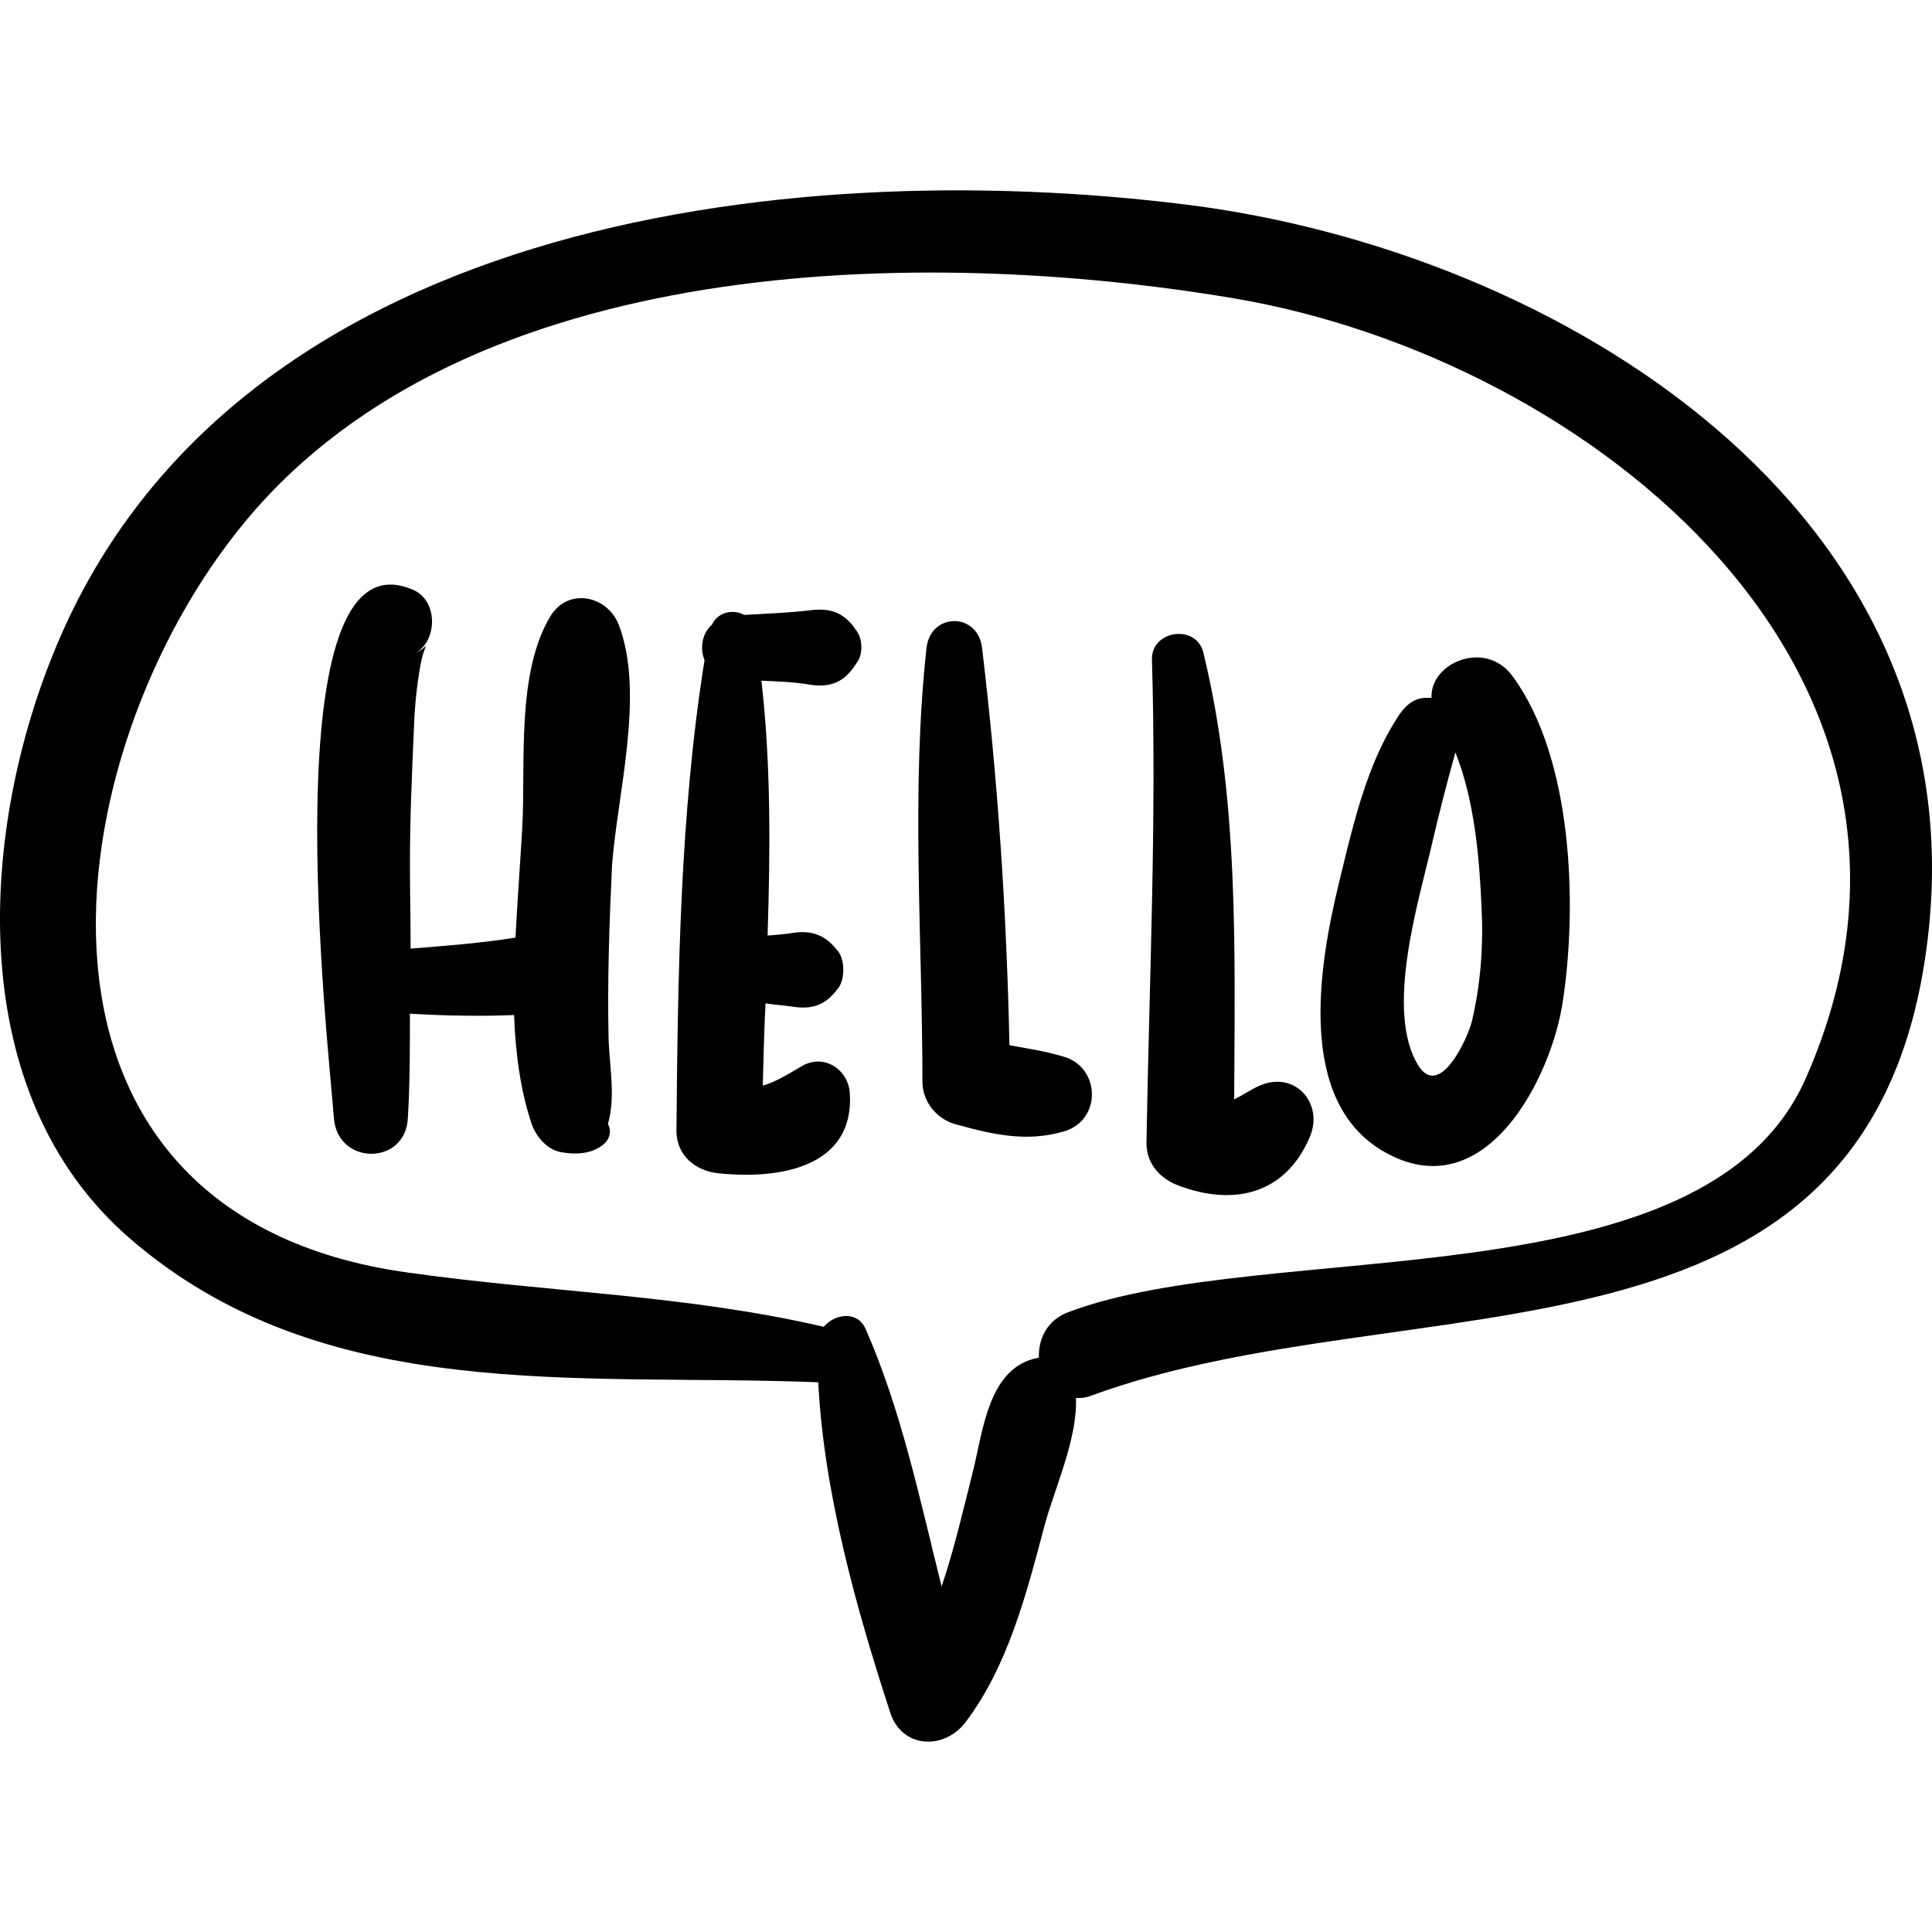
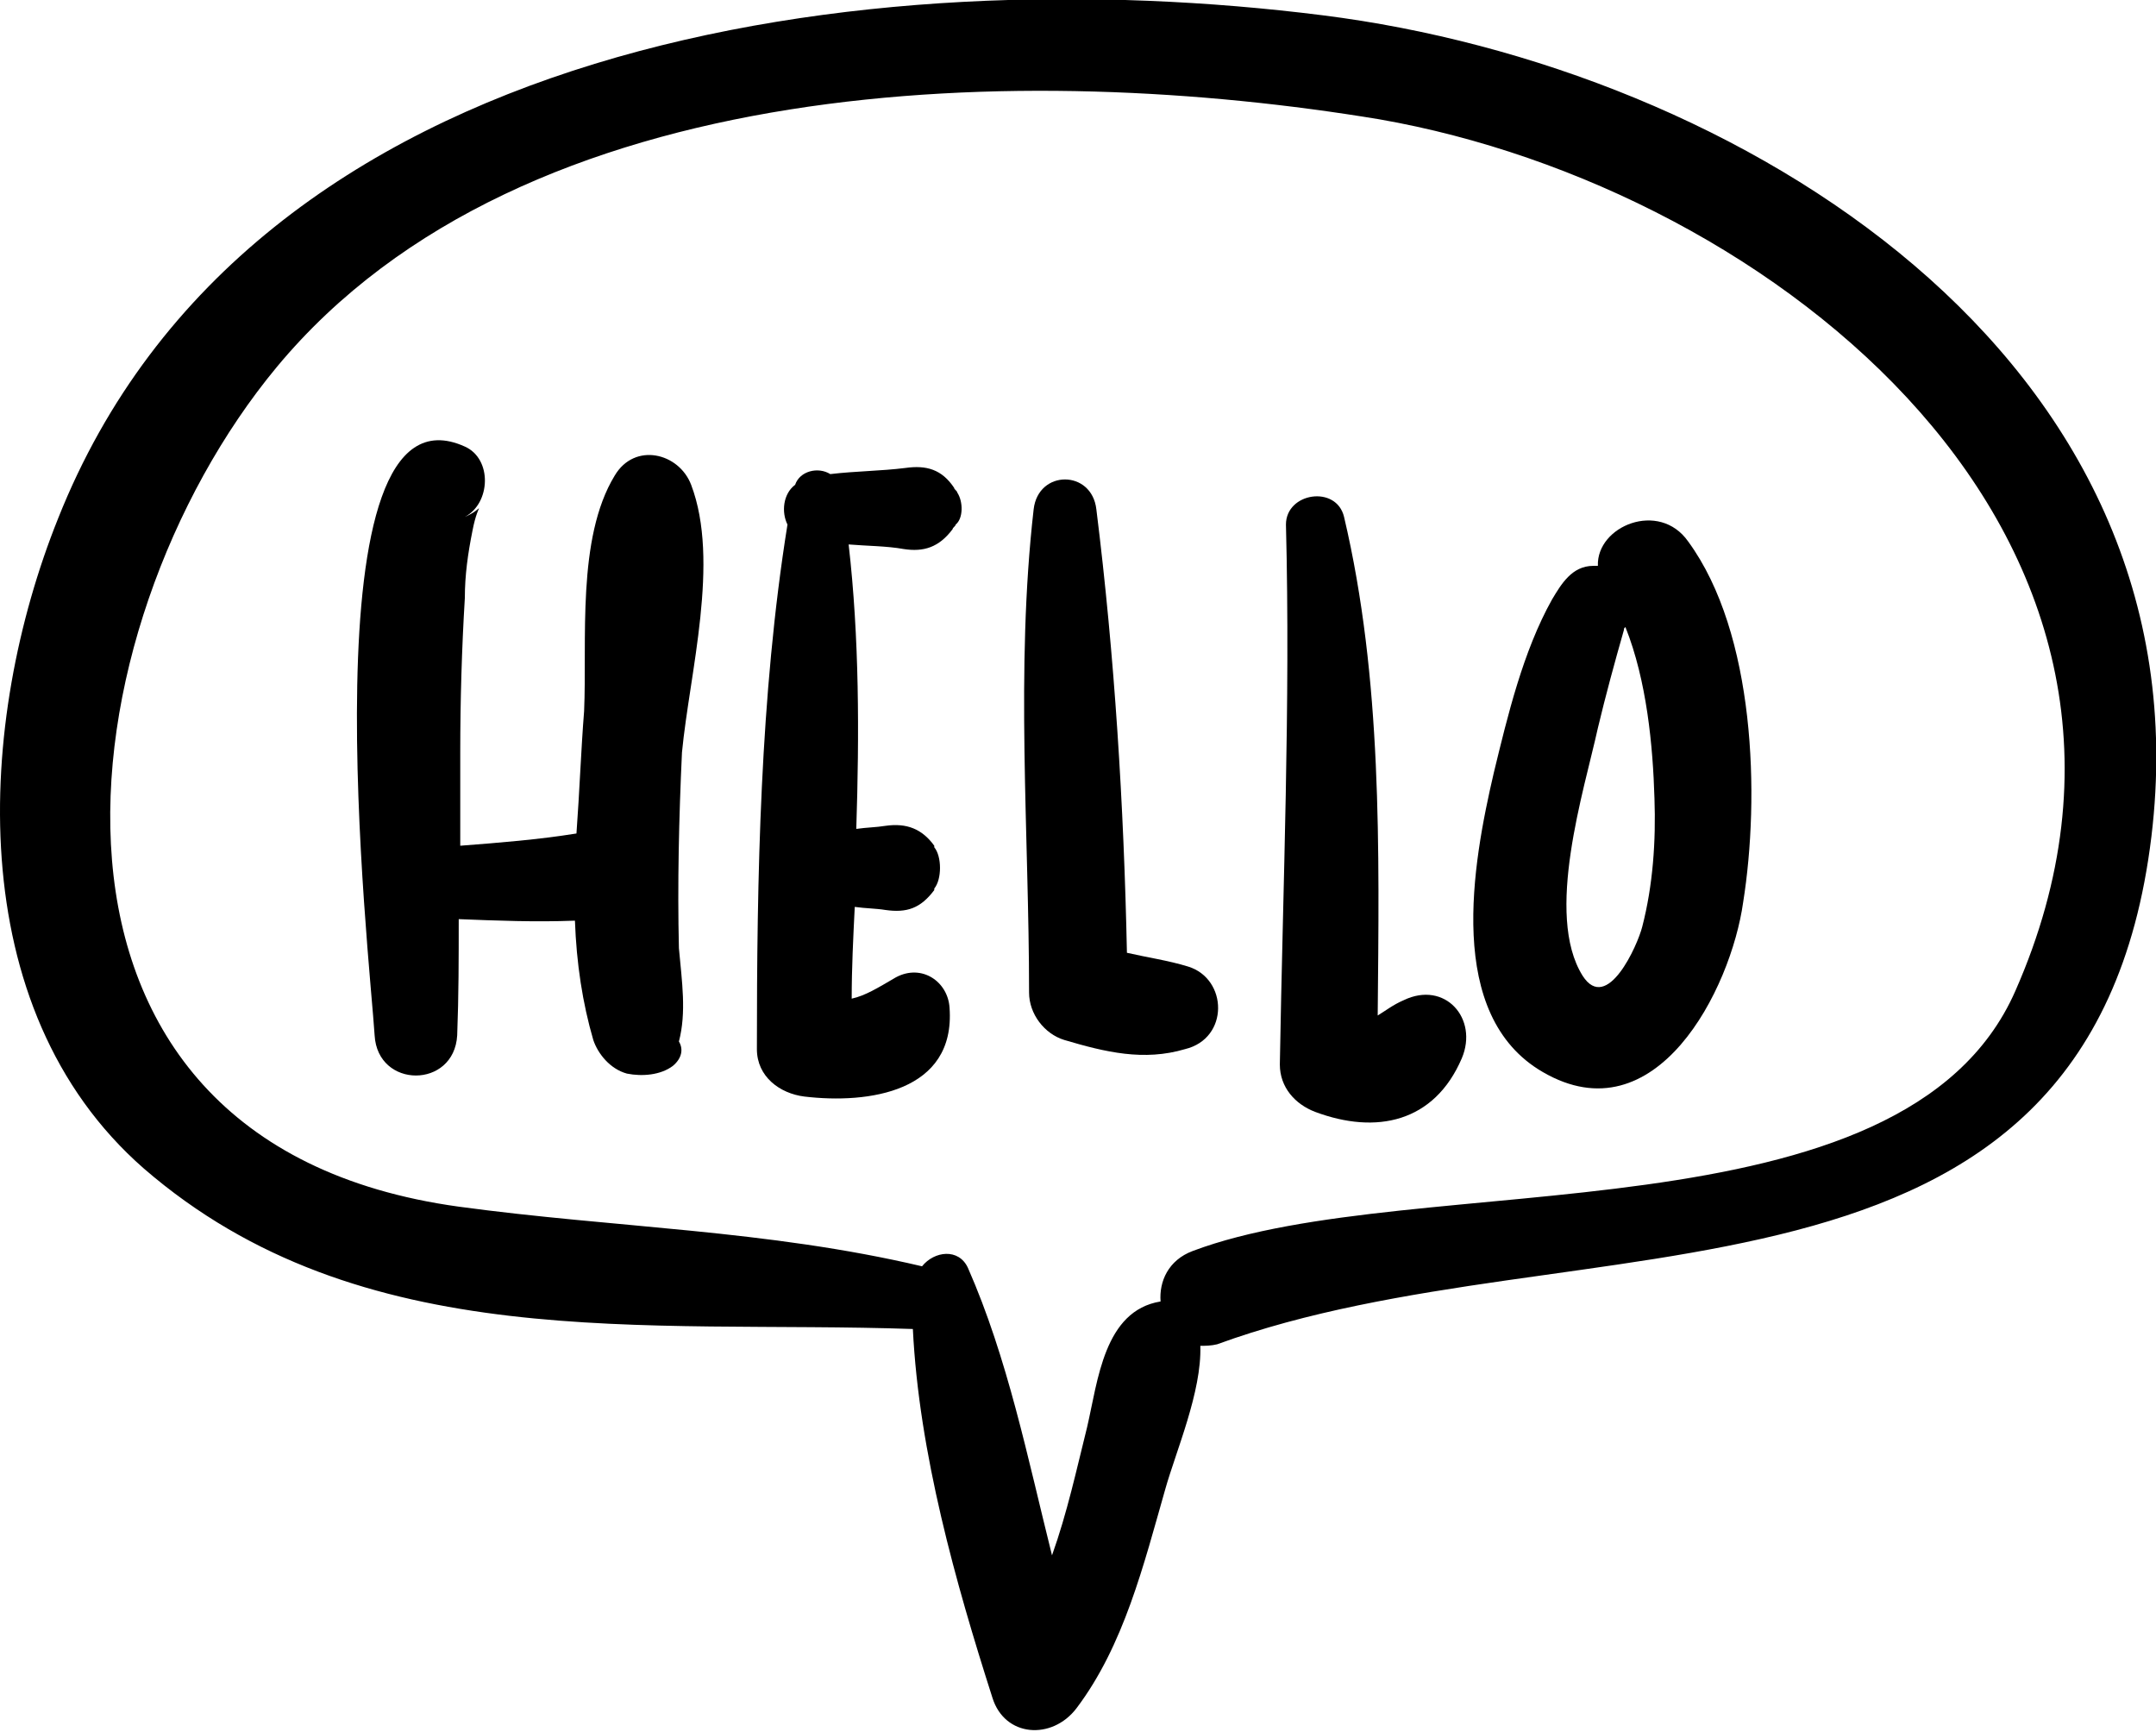
- <svg xmlns="http://www.w3.org/2000/svg" version="1.1" id="Capa_1" x="0px" y="0px" width="281.983px" height="281.983px" viewBox="0 0 281.983 281.983" style="enable-background:new 0 0 281.983 281.983;" xml:space="preserve">
+ <svg xmlns="http://www.w3.org/2000/svg" version="1.1" id="Capa_1" x="0px" y="0px" viewBox="-93.5 340.4 141 113.2" style="enable-background:new -93.5 340.4 141 113.2;" xml:space="preserve">
  <g>
    <g>
-       <path d="M173.031,29.851c-58.7-7.3-140.1,2.5-165.4,65.9c-10.6,26.4-12.9,63.9,11.2,84.9c28.3,24.6,65.6,19.7,100.6,21.1l0,0    c0.8,16.101,5.6,33.2,10.5,48.2c1.7,5.3,7.9,5.5,11,1.4c6.201-8.2,8.9-18.801,11.5-28.601c1.3-5,4.899-12.8,4.6-18.7    c0.7,0,1.3,0,2.101-0.3c47-17.3,114.199-0.399,122.199-66.5C289.031,74.351,227.132,36.55,173.031,29.851z M263.531,157.45    c-14.7,33.2-78.5,23-107.7,34.1c-3.1,1.2-4.3,4-4.199,6.601c-7.301,1.3-8.101,10.399-9.601,16.5c-1.4,5.5-2.7,11.3-4.6,16.899    c-3.2-12.8-5.9-25.8-11.1-37.6c-1.2-2.7-4.5-2.2-6.1-0.3c-20.3-4.7-40-5-60.6-7.9c-61.1-8.399-52.1-75.7-23.7-109.8    c32.5-39,98.5-40.1,144.201-32.4C232.031,52.351,289.632,98.45,263.531,157.45z" />
-       <path d="M90.331,91.25c-1.6-4.3-7.4-5.6-10-1.3c-5,8.3-3.6,21.5-4.1,30.8c-0.3,5.1-0.7,10.6-1,16.1c-5.1,0.8-10.1,1.2-15.3,1.6    c0-4.1-0.1-8.2-0.1-12.3c0-6.7,0.3-13.5,0.6-20.2c0.1-2.9,0.4-5.8,0.9-8.7c0.8-4.3,1.8-3.1-0.9-1.8c3.4-1.7,3.6-7.6,0-9.3    c-21.3-9.6-12.4,67.3-11.7,77c0.5,7,10.5,7,10.8,0c0.3-5.101,0.3-10.101,0.3-15.2c5,0.3,10.1,0.4,15.2,0.2    c0.2,5.5,0.9,10.8,2.5,15.7c0.6,1.899,2.2,3.899,4.3,4.3c2.1,0.399,4.4,0.3,6.1-1c1.2-0.9,1.3-2.2,0.8-3.101    c1.1-3.899,0.3-7.8,0.1-12.199c-0.2-8.5,0.1-17.1,0.5-25.6C90.131,115.75,94.131,101.25,90.331,91.25z" />
-       <path d="M125.131,92.25c-0.1-0.2-0.3-0.4-0.4-0.6c-1.7-2.3-3.6-2.9-6.3-2.6c-3.2,0.4-6.5,0.5-9.8,0.7c-1.6-0.9-3.9-0.4-4.7,1.4    c-1.5,1.3-1.8,3.5-1.1,5.2c-3.6,22.5-3.9,46.1-4.1,68.699c0,3.7,2.9,5.9,6.2,6.2c8.5,0.9,19.8-0.7,19.1-11.7    c-0.2-3.399-3.7-5.8-6.9-4c-2.4,1.4-4,2.4-5.8,2.9c0.1-4,0.2-8,0.4-12c1.4,0.2,2.8,0.3,4.1,0.5c2.8,0.4,4.7-0.3,6.4-2.6l0.1-0.101    c1-1.3,1-4.1,0-5.399l-0.1-0.1c-1.7-2.2-3.6-3-6.4-2.6c-1.2,0.2-2.5,0.3-3.8,0.4c0.4-12.5,0.5-25-0.9-37.2    c2.4,0.1,4.9,0.2,7.2,0.6c2.7,0.4,4.7-0.3,6.3-2.6c0.1-0.2,0.3-0.4,0.4-0.6C125.931,95.65,125.931,93.45,125.131,92.25z" />
-       <path d="M155.331,154.25c-2.6-0.8-5.3-1.2-8-1.7c-0.399-19.299-1.699-38.899-4-58c-0.6-5.2-7.5-5.2-8.1,0    c-2.3,20.9-0.6,42.4-0.6,63.3c0,2.899,2,5.399,4.7,6.199c5.4,1.5,10.4,2.7,15.9,1.101    C160.831,163.55,160.632,155.851,155.331,154.25z" />
-       <path d="M183.632,158.55c-1.301,0.601-2.4,1.4-3.5,1.9c0.1-21.8,0.699-43.9-4.5-65.2c-1-4.2-7.601-3.3-7.5,1    c0.699,23.6-0.4,47-0.801,70.6c0,3,2,5.199,4.7,6.199c8,3,15.5,1.301,19.101-7C193.331,161.05,188.932,156.05,183.632,158.55z" />
-       <path d="M220.731,98.65c-3.9-5.3-12-2-11.8,3.2c-0.2,0-0.3,0-0.601,0c-2.8-0.1-4.1,2.4-5.3,4.4c-3.899,6.7-5.8,15.2-7.6,22.6    c-2.9,11.9-6.3,31.8,6.5,39.199c14.8,8.601,24.6-10.8,26.2-22.1C230.231,131.95,229.531,110.55,220.731,98.65z M214.831,149.05    c-0.6,2.5-4.699,11.4-7.8,6.5c-5-8,0.101-24.199,2-32.5c1-4.3,2.101-8.6,3.3-12.9c0-0.1,0-0.2,0.101-0.3c2.8,7,3.5,15.5,3.8,22.5    C216.531,137.851,216.132,143.55,214.831,149.05z" />
+       <path d="M-7,341.4c-29.3-3.7-70.1,1.2-82.7,32.9c-5.3,13.2-6.4,32,5.6,42.5c14.2,12.3,32.8,9.9,50.3,10.5l0,0    c0.4,8.1,2.8,16.6,5.2,24.1c0.8,2.6,3.9,2.8,5.5,0.7c3.1-4.1,4.4-9.4,5.8-14.3c0.7-2.5,2.4-6.4,2.3-9.4c0.3,0,0.7,0,1.1-0.1    c23.5-8.6,57.1-0.2,61.1-33.2C51,363.7,20.1,344.8-7,341.4z M38.3,405.2c-7.3,16.6-39.2,11.5-53.8,17c-1.6,0.6-2.2,2-2.1,3.3    c-3.7,0.6-4.1,5.2-4.8,8.2c-0.7,2.8-1.3,5.6-2.3,8.4c-1.6-6.4-2.9-12.9-5.5-18.8c-0.6-1.3-2.2-1.1-3-0.1    c-10.2-2.4-20-2.5-30.3-3.9c-30.5-4.2-26-37.9-11.9-54.9c16.2-19.5,49.2-20,72.1-16.2C22.5,352.7,51.3,375.7,38.3,405.2z" />
+       <path d="M-48.3,372.1c-0.8-2.1-3.7-2.8-5-0.6c-2.5,4.1-1.8,10.8-2,15.4c-0.2,2.5-0.3,5.3-0.5,8c-2.5,0.4-5,0.6-7.6,0.8    c0-2.1,0-4.1,0-6.1c0-3.4,0.1-6.8,0.3-10.1c0-1.5,0.2-2.9,0.5-4.4c0.4-2.1,0.9-1.5-0.5-0.9c1.7-0.9,1.8-3.8,0-4.6    c-10.6-4.8-6.2,33.6-5.9,38.5c0.2,3.5,5.2,3.5,5.4,0c0.1-2.6,0.1-5.1,0.1-7.6c2.5,0.1,5,0.2,7.6,0.1c0.1,2.8,0.5,5.4,1.2,7.8    c0.3,0.9,1.1,1.9,2.2,2.2c1,0.2,2.2,0.1,3-0.5c0.6-0.5,0.7-1.1,0.4-1.6c0.5-1.9,0.2-3.9,0-6.1c-0.1-4.2,0-8.5,0.2-12.8    C-48.4,384.4-46.4,377.1-48.3,372.1z" />
+       <path d="M-30.9,372.6c0-0.1-0.2-0.2-0.2-0.3c-0.8-1.2-1.8-1.5-3.2-1.3c-1.6,0.2-3.2,0.2-4.9,0.4c-0.8-0.5-2-0.2-2.3,0.7    c-0.8,0.6-0.9,1.8-0.5,2.6c-1.8,11.2-2,23.1-2,34.3c0,1.8,1.5,2.9,3.1,3.1c4.2,0.5,9.9-0.3,9.5-5.8c-0.1-1.7-1.8-2.9-3.5-2    c-1.2,0.7-2,1.2-2.9,1.4c0-2,0.1-4,0.2-6c0.7,0.1,1.4,0.1,2,0.2c1.4,0.2,2.3-0.1,3.2-1.3l0-0.1c0.5-0.6,0.5-2.1,0-2.7l0-0.1    c-0.8-1.1-1.8-1.5-3.2-1.3c-0.6,0.1-1.2,0.1-1.9,0.2c0.2-6.2,0.2-12.5-0.5-18.6c1.2,0.1,2.5,0.1,3.6,0.3c1.3,0.2,2.3-0.1,3.2-1.3    c0-0.1,0.2-0.2,0.2-0.3C-30.5,374.3-30.5,373.2-30.9,372.6z" />
+       <path d="M-15.8,403.6c-1.3-0.4-2.7-0.6-4-0.9c-0.2-9.6-0.8-19.4-2-29c-0.3-2.6-3.8-2.6-4.1,0c-1.2,10.5-0.3,21.2-0.3,31.6    c0,1.4,1,2.7,2.3,3.1c2.7,0.8,5.2,1.4,7.9,0.6C-13.1,408.3-13.2,404.4-15.8,403.6z" />
+       <path d="M-1.7,405.8c-0.7,0.3-1.2,0.7-1.7,1c0.1-10.9,0.3-22-2.2-32.6c-0.5-2.1-3.8-1.6-3.8,0.5c0.3,11.8-0.2,23.5-0.4,35.3    c0,1.5,1,2.6,2.3,3.1c4,1.5,7.8,0.7,9.6-3.5C3.2,407,1,404.5-1.7,405.8z" />
+       <path d="M16.9,375.8c-1.9-2.7-6-1-5.9,1.6c-0.1,0-0.2,0-0.3,0c-1.4,0-2.1,1.2-2.7,2.2c-1.9,3.4-2.9,7.6-3.8,11.3    c-1.4,6-3.2,15.9,3.2,19.6c7.4,4.3,12.3-5.4,13.1-11.1C21.6,392.5,21.3,381.8,16.9,375.8z M13.9,401c-0.3,1.2-2.3,5.7-3.9,3.2    c-2.5-4,0.1-12.1,1-16.2c0.5-2.1,1.1-4.3,1.7-6.4c0-0.1,0-0.1,0.1-0.2c1.4,3.5,1.8,7.8,1.9,11.2C14.8,395.4,14.6,398.3,13.9,401z" />
    </g>
  </g>
-   <g>
- </g>
-   <g>
- </g>
-   <g>
- </g>
-   <g>
- </g>
-   <g>
- </g>
-   <g>
- </g>
-   <g>
- </g>
-   <g>
- </g>
-   <g>
- </g>
-   <g>
- </g>
-   <g>
- </g>
-   <g>
- </g>
-   <g>
- </g>
-   <g>
- </g>
-   <g>
- </g>
</svg>
